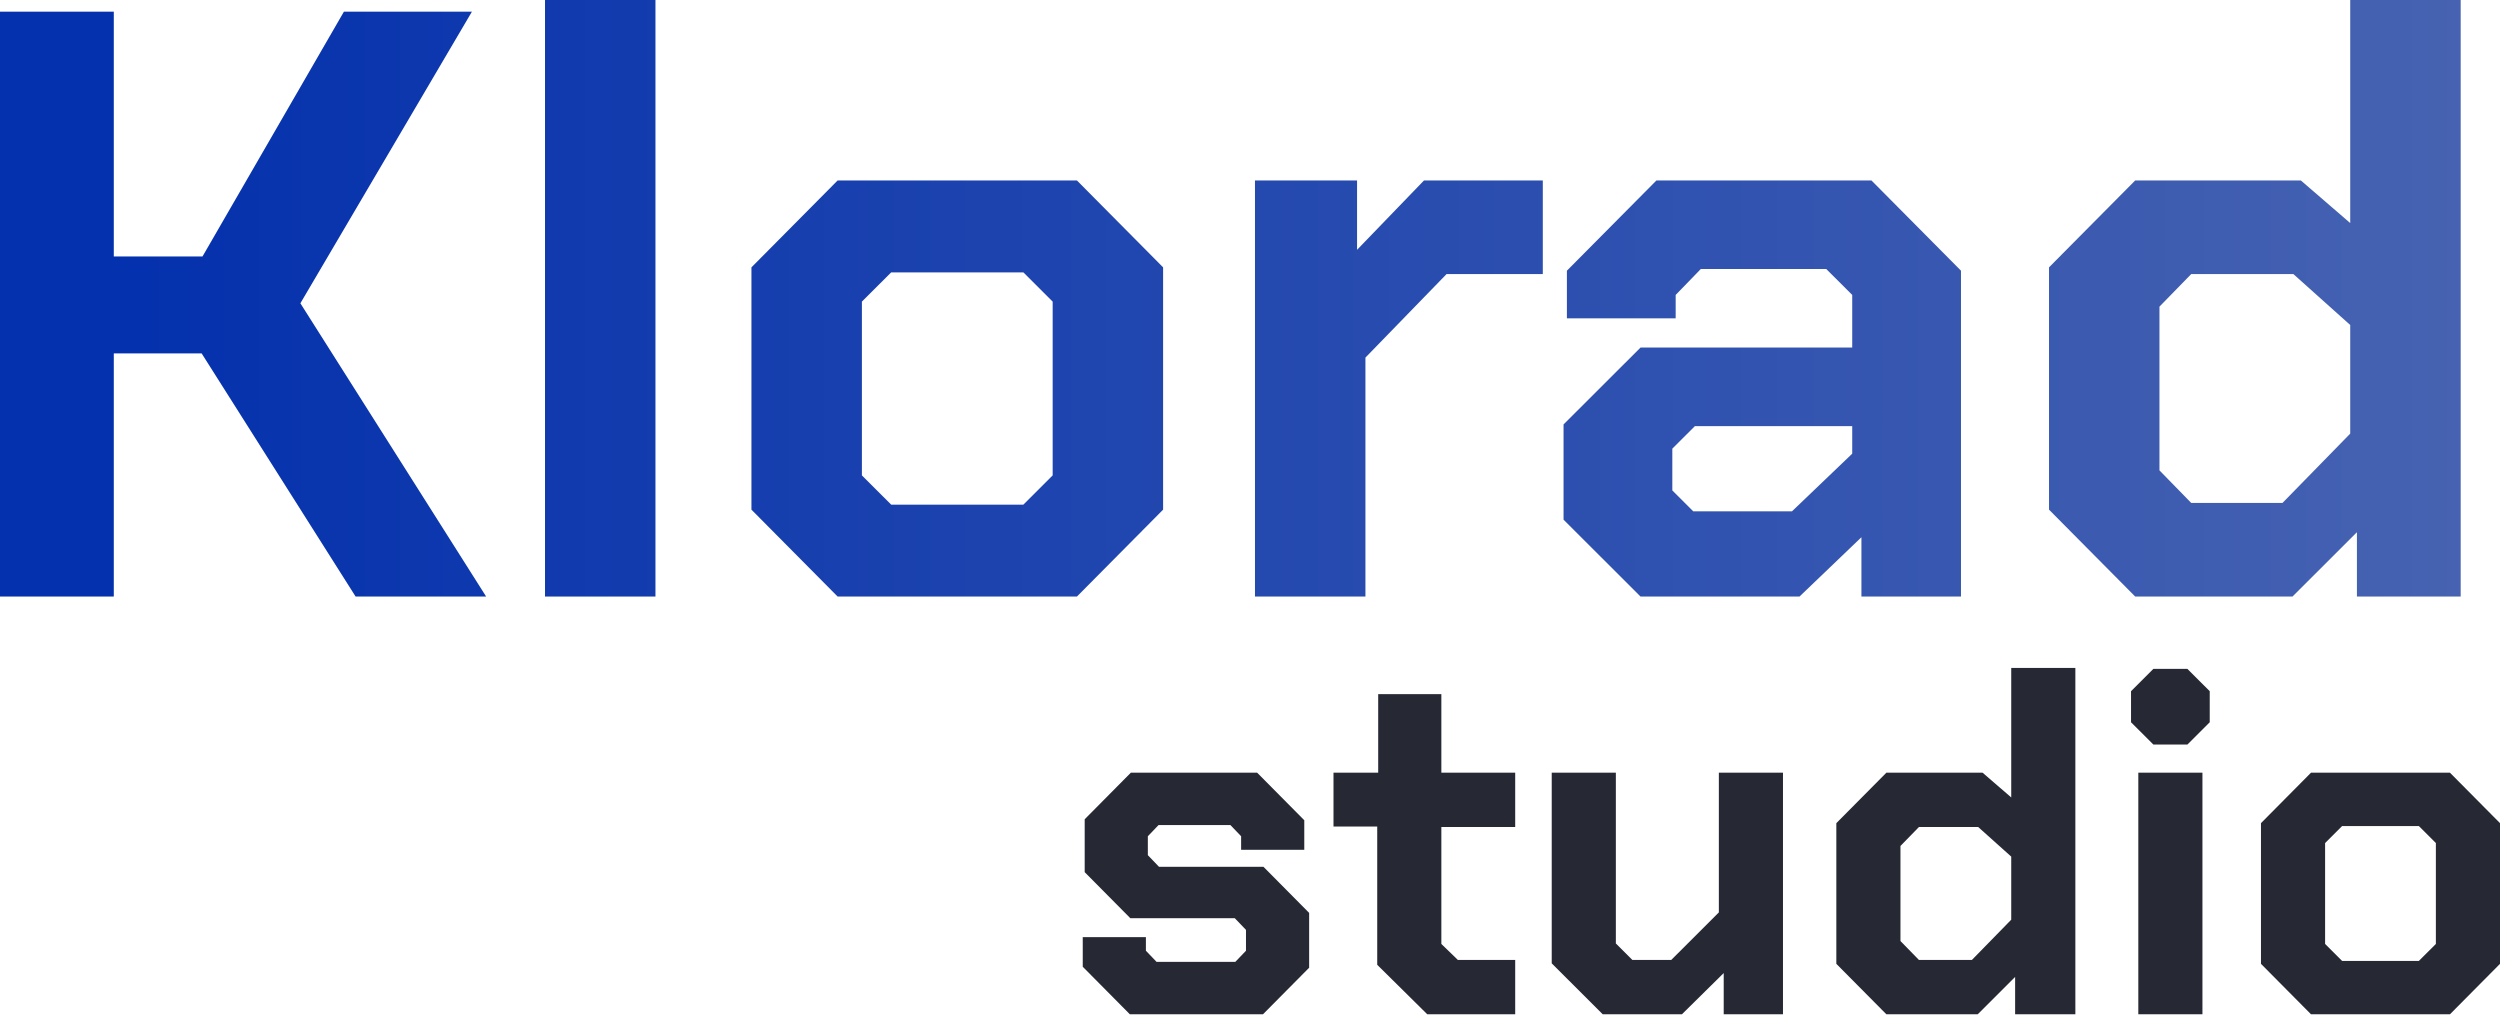
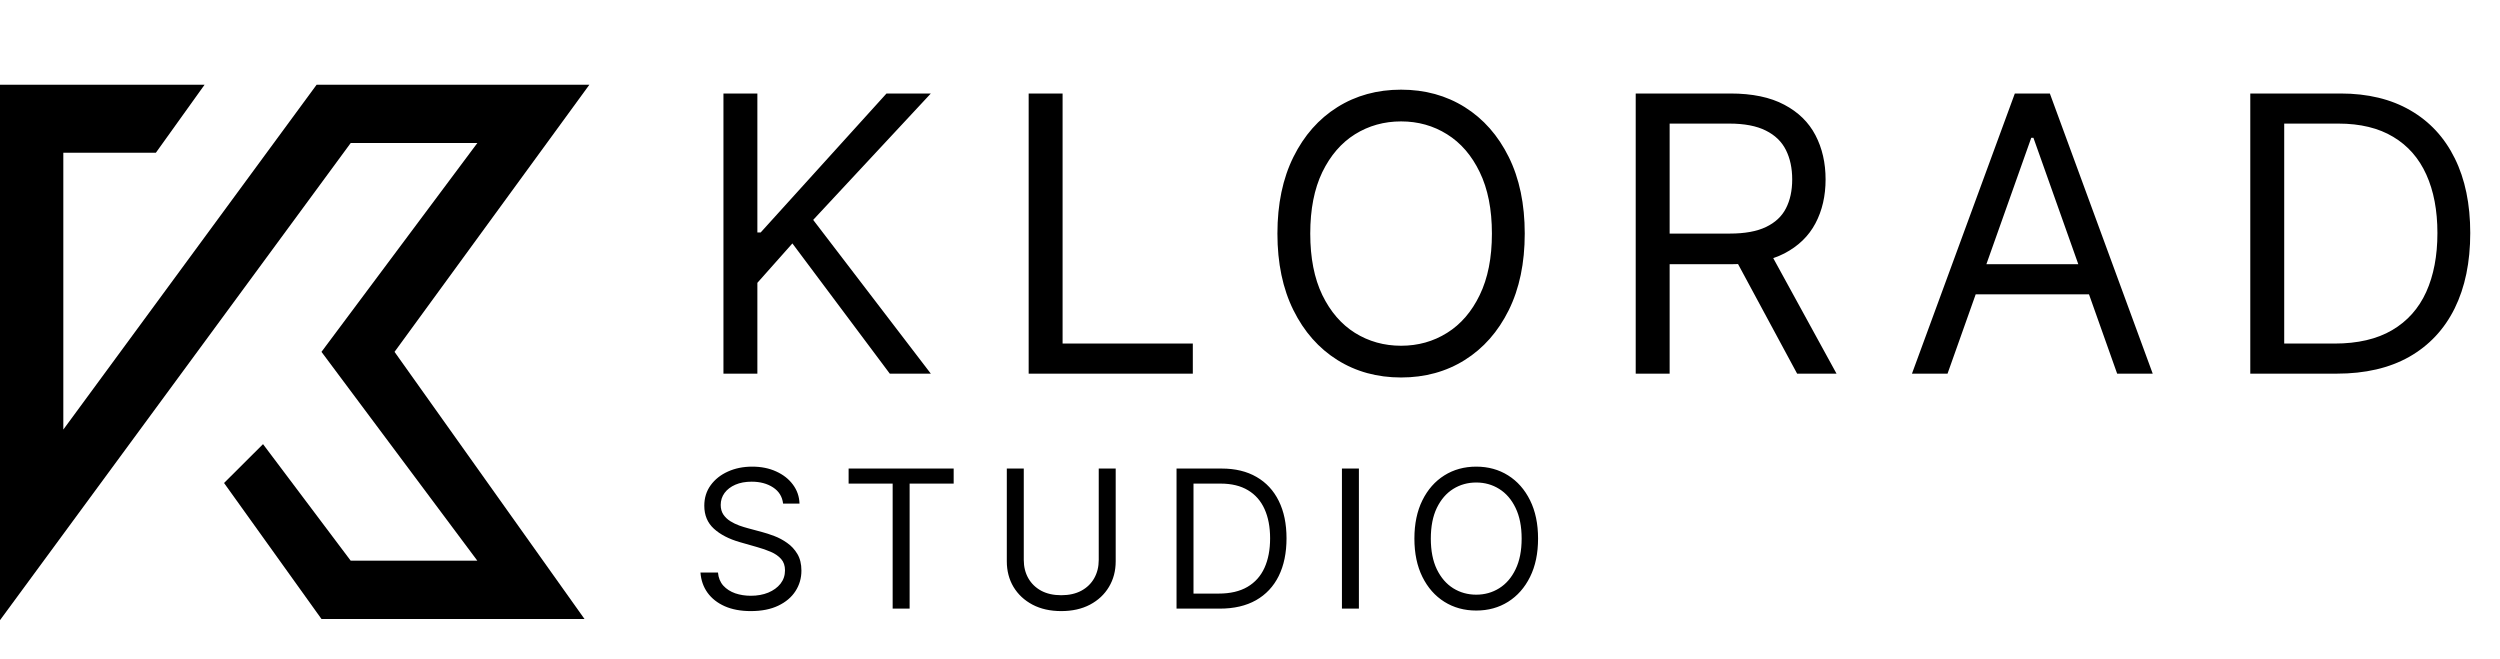
- <svg xmlns="http://www.w3.org/2000/svg" width="350" height="142" viewBox="0 0 350 142" fill="none">
-   <path d="M0 1.638H15.931V35.909H28.348L48.145 1.638H66.067L42.053 42.46L68.059 83.516H49.785L28.231 49.478H15.931V83.516H0V1.638Z" fill="url(#paint0_linear_281_594)" />
-   <path d="M76.302 0H91.764V83.516H76.302V0Z" fill="url(#paint1_linear_281_594)" />
-   <path d="M105.202 71.351V37.43L117.268 25.265H150.77L162.835 37.43V71.351L150.77 83.516H117.268L105.202 71.351ZM143.273 70.649L147.373 66.555V42.226L143.273 38.132H124.765L120.665 42.226V66.555L124.765 70.649H143.273Z" fill="url(#paint2_linear_281_594)" />
-   <path d="M175.697 25.265H189.988V34.974L199.359 25.265H215.993V38.366H202.522L191.16 50.063V83.516H175.697V25.265Z" fill="url(#paint3_linear_281_594)" />
-   <path d="M218.897 72.754V59.42L229.674 48.659H259.311V41.29L255.679 37.664H238.108L234.594 41.29V44.565H219.366V37.898L231.9 25.265H262.005L274.539 37.898V83.516H260.599V75.211L251.931 83.516H229.674L218.897 72.754ZM250.877 71.585L259.311 63.514V59.654H237.288L234.125 62.812V68.661L237.054 71.585H250.877Z" fill="url(#paint4_linear_281_594)" />
-   <path d="M286.862 71.351V37.43L298.927 25.265H322.121L329.032 31.231V0H344.495V83.516H329.969V74.509L320.949 83.516H298.927L286.862 71.351ZM319.544 70.415L329.032 60.707V45.501L321.067 38.366H306.775L302.324 42.928V65.853L306.775 70.415H319.544Z" fill="url(#paint5_linear_281_594)" />
-   <path d="M151.584 135.344V131.201H160.426V133.103L161.922 134.665H172.941L174.437 133.103V130.182L172.873 128.552H158.249L151.856 122.1V114.697L158.317 108.177H176.002L182.599 114.833V118.976H173.757V117.074L172.261 115.512H162.194L160.698 117.074V119.723L162.262 121.353H176.886L183.28 127.805V135.48L176.818 142H158.181L151.584 135.344Z" fill="#262934" />
-   <path d="M192.811 135.072V115.716H186.689V108.177H192.947V97.175H201.789V108.177H212.128V115.784H201.789V132.152L204.102 134.393H212.128V142H199.817L192.811 135.072Z" fill="#262934" />
-   <path d="M217.241 134.869V108.177H226.22V132.084L228.532 134.393H233.974L240.639 127.737V108.177H249.617V142H241.319V136.227L235.47 142H224.383L217.241 134.869Z" fill="#262934" />
-   <path d="M257.087 134.937V115.241L264.093 108.177H277.56L281.573 111.641V93.507H290.551V142H282.117V136.77L276.88 142H264.093L257.087 134.937ZM276.064 134.393L281.573 128.756V119.927L276.948 115.784H268.65L266.065 118.433V131.744L268.65 134.393H276.064Z" fill="#262934" />
-   <path d="M298.344 101.114V96.767L301.473 93.643H306.234L309.362 96.767V101.114L306.234 104.238H301.473L298.344 101.114ZM299.364 108.177H308.342V142H299.364V108.177Z" fill="#262934" />
-   <path d="M316.536 134.937V115.241L323.541 108.177H342.994L350 115.241V134.937L342.994 142H323.541L316.536 134.937ZM338.641 134.529L341.022 132.152V118.025L338.641 115.648H327.894L325.514 118.025V132.152L327.894 134.529H338.641Z" fill="#262934" />
-   <defs>
-     <linearGradient id="paint0_linear_281_594" x1="19" y1="71" x2="350" y2="71" gradientUnits="userSpaceOnUse">
-       <stop stop-color="#0431AD" />
-       <stop offset="1" stop-color="#4763B1" />
-     </linearGradient>
-     <linearGradient id="paint1_linear_281_594" x1="19" y1="71" x2="350" y2="71" gradientUnits="userSpaceOnUse">
-       <stop stop-color="#0431AD" />
-       <stop offset="1" stop-color="#4763B1" />
-     </linearGradient>
-     <linearGradient id="paint2_linear_281_594" x1="19" y1="71" x2="350" y2="71" gradientUnits="userSpaceOnUse">
-       <stop stop-color="#0431AD" />
-       <stop offset="1" stop-color="#4763B1" />
-     </linearGradient>
-     <linearGradient id="paint3_linear_281_594" x1="19" y1="71" x2="350" y2="71" gradientUnits="userSpaceOnUse">
-       <stop stop-color="#0431AD" />
-       <stop offset="1" stop-color="#4763B1" />
-     </linearGradient>
-     <linearGradient id="paint4_linear_281_594" x1="19" y1="71" x2="350" y2="71" gradientUnits="userSpaceOnUse">
-       <stop stop-color="#0431AD" />
-       <stop offset="1" stop-color="#4763B1" />
-     </linearGradient>
-     <linearGradient id="paint5_linear_281_594" x1="19" y1="71" x2="350" y2="71" gradientUnits="userSpaceOnUse">
-       <stop stop-color="#0431AD" />
-       <stop offset="1" stop-color="#4763B1" />
-     </linearGradient>
-   </defs>
+ <svg xmlns="http://www.w3.org/2000/svg" width="649" height="171" viewBox="0 0 649 171" fill="none">
+   <path d="M53.107 22L40.463 39.651H16.438V111.516L82.19 22H153L102.421 91.343L151.736 160.687H83.454L58.165 125.385L68.281 115.298L91.041 145.557H123.917L83.454 91.343L123.917 37.13H91.041L0 161V22H53.107Z" fill="black" />
+   <path d="M187.807 97V24.273H196.614V60.352H197.466L230.136 24.273H241.642L211.102 57.085L241.642 97H230.989L205.705 63.193L196.614 73.421V97H187.807ZM267.041 97V24.273H275.848V89.188H309.655V97H267.041ZM395.823 60.636C395.823 68.307 394.438 74.936 391.668 80.523C388.898 86.11 385.098 90.419 380.269 93.449C375.439 96.479 369.923 97.994 363.721 97.994C357.518 97.994 352.002 96.479 347.172 93.449C342.343 90.419 338.543 86.11 335.773 80.523C333.003 74.936 331.618 68.307 331.618 60.636C331.618 52.966 333.003 46.337 335.773 40.75C338.543 35.163 342.343 30.854 347.172 27.824C352.002 24.794 357.518 23.278 363.721 23.278C369.923 23.278 375.439 24.794 380.269 27.824C385.098 30.854 388.898 35.163 391.668 40.75C394.438 46.337 395.823 52.966 395.823 60.636ZM387.3 60.636C387.3 54.339 386.247 49.024 384.14 44.692C382.056 40.359 379.227 37.081 375.652 34.855C372.101 32.63 368.124 31.517 363.721 31.517C359.317 31.517 355.328 32.63 351.753 34.855C348.202 37.081 345.373 40.359 343.266 44.692C341.183 49.024 340.141 54.339 340.141 60.636C340.141 66.934 341.183 72.249 343.266 76.581C345.373 80.913 348.202 84.192 351.753 86.418C355.328 88.643 359.317 89.756 363.721 89.756C368.124 89.756 372.101 88.643 375.652 86.418C379.227 84.192 382.056 80.913 384.14 76.581C386.247 72.249 387.3 66.934 387.3 60.636ZM424.631 97V24.273H449.205C454.887 24.273 459.551 25.243 463.196 27.185C466.842 29.102 469.541 31.742 471.293 35.104C473.045 38.465 473.921 42.289 473.921 46.574C473.921 50.859 473.045 54.659 471.293 57.973C469.541 61.287 466.854 63.892 463.232 65.785C459.61 67.656 454.981 68.591 449.347 68.591H429.461V60.636H449.063C452.945 60.636 456.07 60.068 458.438 58.932C460.829 57.795 462.557 56.186 463.623 54.102C464.712 51.995 465.256 49.486 465.256 46.574C465.256 43.662 464.712 41.117 463.623 38.939C462.534 36.761 460.793 35.08 458.402 33.896C456.011 32.689 452.851 32.085 448.921 32.085H433.438V97H424.631ZM458.864 64.329L476.762 97H466.534L448.921 64.329H458.864ZM505.579 97H496.346L523.05 24.273H532.141L558.846 97H549.613L527.88 35.778H527.312L505.579 97ZM508.988 68.591H546.204V76.403H508.988V68.591ZM606.617 97H584.174V24.273H607.612C614.666 24.273 620.703 25.729 625.722 28.641C630.741 31.529 634.588 35.684 637.263 41.105C639.939 46.503 641.276 52.966 641.276 60.494C641.276 68.07 639.927 74.592 637.228 80.061C634.529 85.506 630.599 89.697 625.438 92.632C620.277 95.544 614.004 97 606.617 97ZM592.981 89.188H606.049C612.062 89.188 617.046 88.028 620.999 85.707C624.953 83.387 627.9 80.085 629.842 75.8C631.783 71.515 632.754 66.413 632.754 60.494C632.754 54.623 631.795 49.569 629.877 45.331C627.96 41.07 625.095 37.803 621.283 35.53C617.472 33.233 612.725 32.085 607.043 32.085H592.981V89.188ZM203.29 130.727C203.077 128.928 202.213 127.531 200.697 126.537C199.182 125.543 197.324 125.045 195.122 125.045C193.512 125.045 192.104 125.306 190.896 125.827C189.701 126.348 188.766 127.064 188.091 127.975C187.428 128.887 187.097 129.922 187.097 131.082C187.097 132.053 187.327 132.888 187.789 133.586C188.263 134.272 188.866 134.847 189.6 135.308C190.334 135.758 191.103 136.131 191.908 136.427C192.713 136.711 193.453 136.942 194.128 137.119L197.821 138.114C198.768 138.362 199.821 138.705 200.982 139.143C202.153 139.581 203.272 140.179 204.337 140.937C205.415 141.683 206.302 142.641 207.001 143.813C207.699 144.985 208.048 146.423 208.048 148.128C208.048 150.093 207.533 151.868 206.504 153.455C205.486 155.041 203.994 156.301 202.029 157.237C200.076 158.172 197.703 158.639 194.909 158.639C192.305 158.639 190.05 158.219 188.144 157.379C186.25 156.538 184.759 155.366 183.67 153.863C182.593 152.36 181.983 150.614 181.841 148.625H186.386C186.505 149.998 186.966 151.134 187.771 152.034C188.588 152.922 189.618 153.585 190.861 154.023C192.116 154.449 193.465 154.662 194.909 154.662C196.59 154.662 198.099 154.39 199.437 153.845C200.774 153.289 201.834 152.519 202.615 151.537C203.396 150.543 203.787 149.383 203.787 148.057C203.787 146.849 203.45 145.867 202.775 145.109C202.1 144.352 201.212 143.736 200.112 143.263C199.011 142.789 197.821 142.375 196.543 142.02L192.068 140.741C189.227 139.925 186.978 138.759 185.321 137.244C183.664 135.728 182.835 133.746 182.835 131.295C182.835 129.259 183.386 127.484 184.487 125.969C185.599 124.442 187.091 123.258 188.961 122.418C190.843 121.565 192.944 121.139 195.264 121.139C197.608 121.139 199.691 121.559 201.514 122.4C203.337 123.228 204.781 124.365 205.847 125.809C206.924 127.253 207.492 128.893 207.551 130.727H203.29ZM220.3 125.543V121.636H247.572V125.543H236.138V158H231.734V125.543H220.3ZM285.232 121.636H289.635V145.713C289.635 148.199 289.049 150.418 287.877 152.371C286.717 154.313 285.078 155.846 282.959 156.97C280.84 158.083 278.355 158.639 275.502 158.639C272.649 158.639 270.163 158.083 268.044 156.97C265.926 155.846 264.28 154.313 263.108 152.371C261.948 150.418 261.368 148.199 261.368 145.713V121.636H265.772V145.358C265.772 147.134 266.162 148.714 266.944 150.099C267.725 151.472 268.837 152.555 270.282 153.348C271.738 154.129 273.478 154.52 275.502 154.52C277.526 154.52 279.266 154.129 280.722 153.348C282.178 152.555 283.291 151.472 284.06 150.099C284.841 148.714 285.232 147.134 285.232 145.358V121.636ZM316.65 158H305.429V121.636H317.148C320.675 121.636 323.693 122.364 326.203 123.82C328.712 125.264 330.636 127.342 331.974 130.053C333.311 132.751 333.98 135.983 333.98 139.747C333.98 143.535 333.305 146.796 331.956 149.531C330.606 152.253 328.641 154.348 326.061 155.816C323.48 157.272 320.344 158 316.65 158ZM309.832 154.094H316.366C319.373 154.094 321.865 153.514 323.841 152.354C325.818 151.194 327.292 149.542 328.263 147.4C329.233 145.257 329.719 142.706 329.719 139.747C329.719 136.812 329.239 134.284 328.28 132.165C327.322 130.035 325.889 128.401 323.983 127.265C322.078 126.117 319.704 125.543 316.863 125.543H309.832V154.094ZM352.77 121.636V158H348.366V121.636H352.77ZM399.281 139.818C399.281 143.653 398.588 146.968 397.203 149.761C395.818 152.555 393.918 154.709 391.504 156.224C389.089 157.74 386.331 158.497 383.229 158.497C380.128 158.497 377.37 157.74 374.955 156.224C372.54 154.709 370.641 152.555 369.256 149.761C367.871 146.968 367.178 143.653 367.178 139.818C367.178 135.983 367.871 132.669 369.256 129.875C370.641 127.081 372.54 124.927 374.955 123.412C377.37 121.897 380.128 121.139 383.229 121.139C386.331 121.139 389.089 121.897 391.504 123.412C393.918 124.927 395.818 127.081 397.203 129.875C398.588 132.669 399.281 135.983 399.281 139.818ZM395.019 139.818C395.019 136.67 394.492 134.012 393.439 131.846C392.397 129.68 390.983 128.04 389.195 126.928C387.42 125.815 385.431 125.259 383.229 125.259C381.028 125.259 379.033 125.815 377.246 126.928C375.47 128.04 374.056 129.68 373.002 131.846C371.96 134.012 371.44 136.67 371.44 139.818C371.44 142.967 371.96 145.624 373.002 147.79C374.056 149.957 375.47 151.596 377.246 152.709C379.033 153.821 381.028 154.378 383.229 154.378C385.431 154.378 387.42 153.821 389.195 152.709C390.983 151.596 392.397 149.957 393.439 147.79C394.492 145.624 395.019 142.967 395.019 139.818Z" fill="black" />
</svg>
